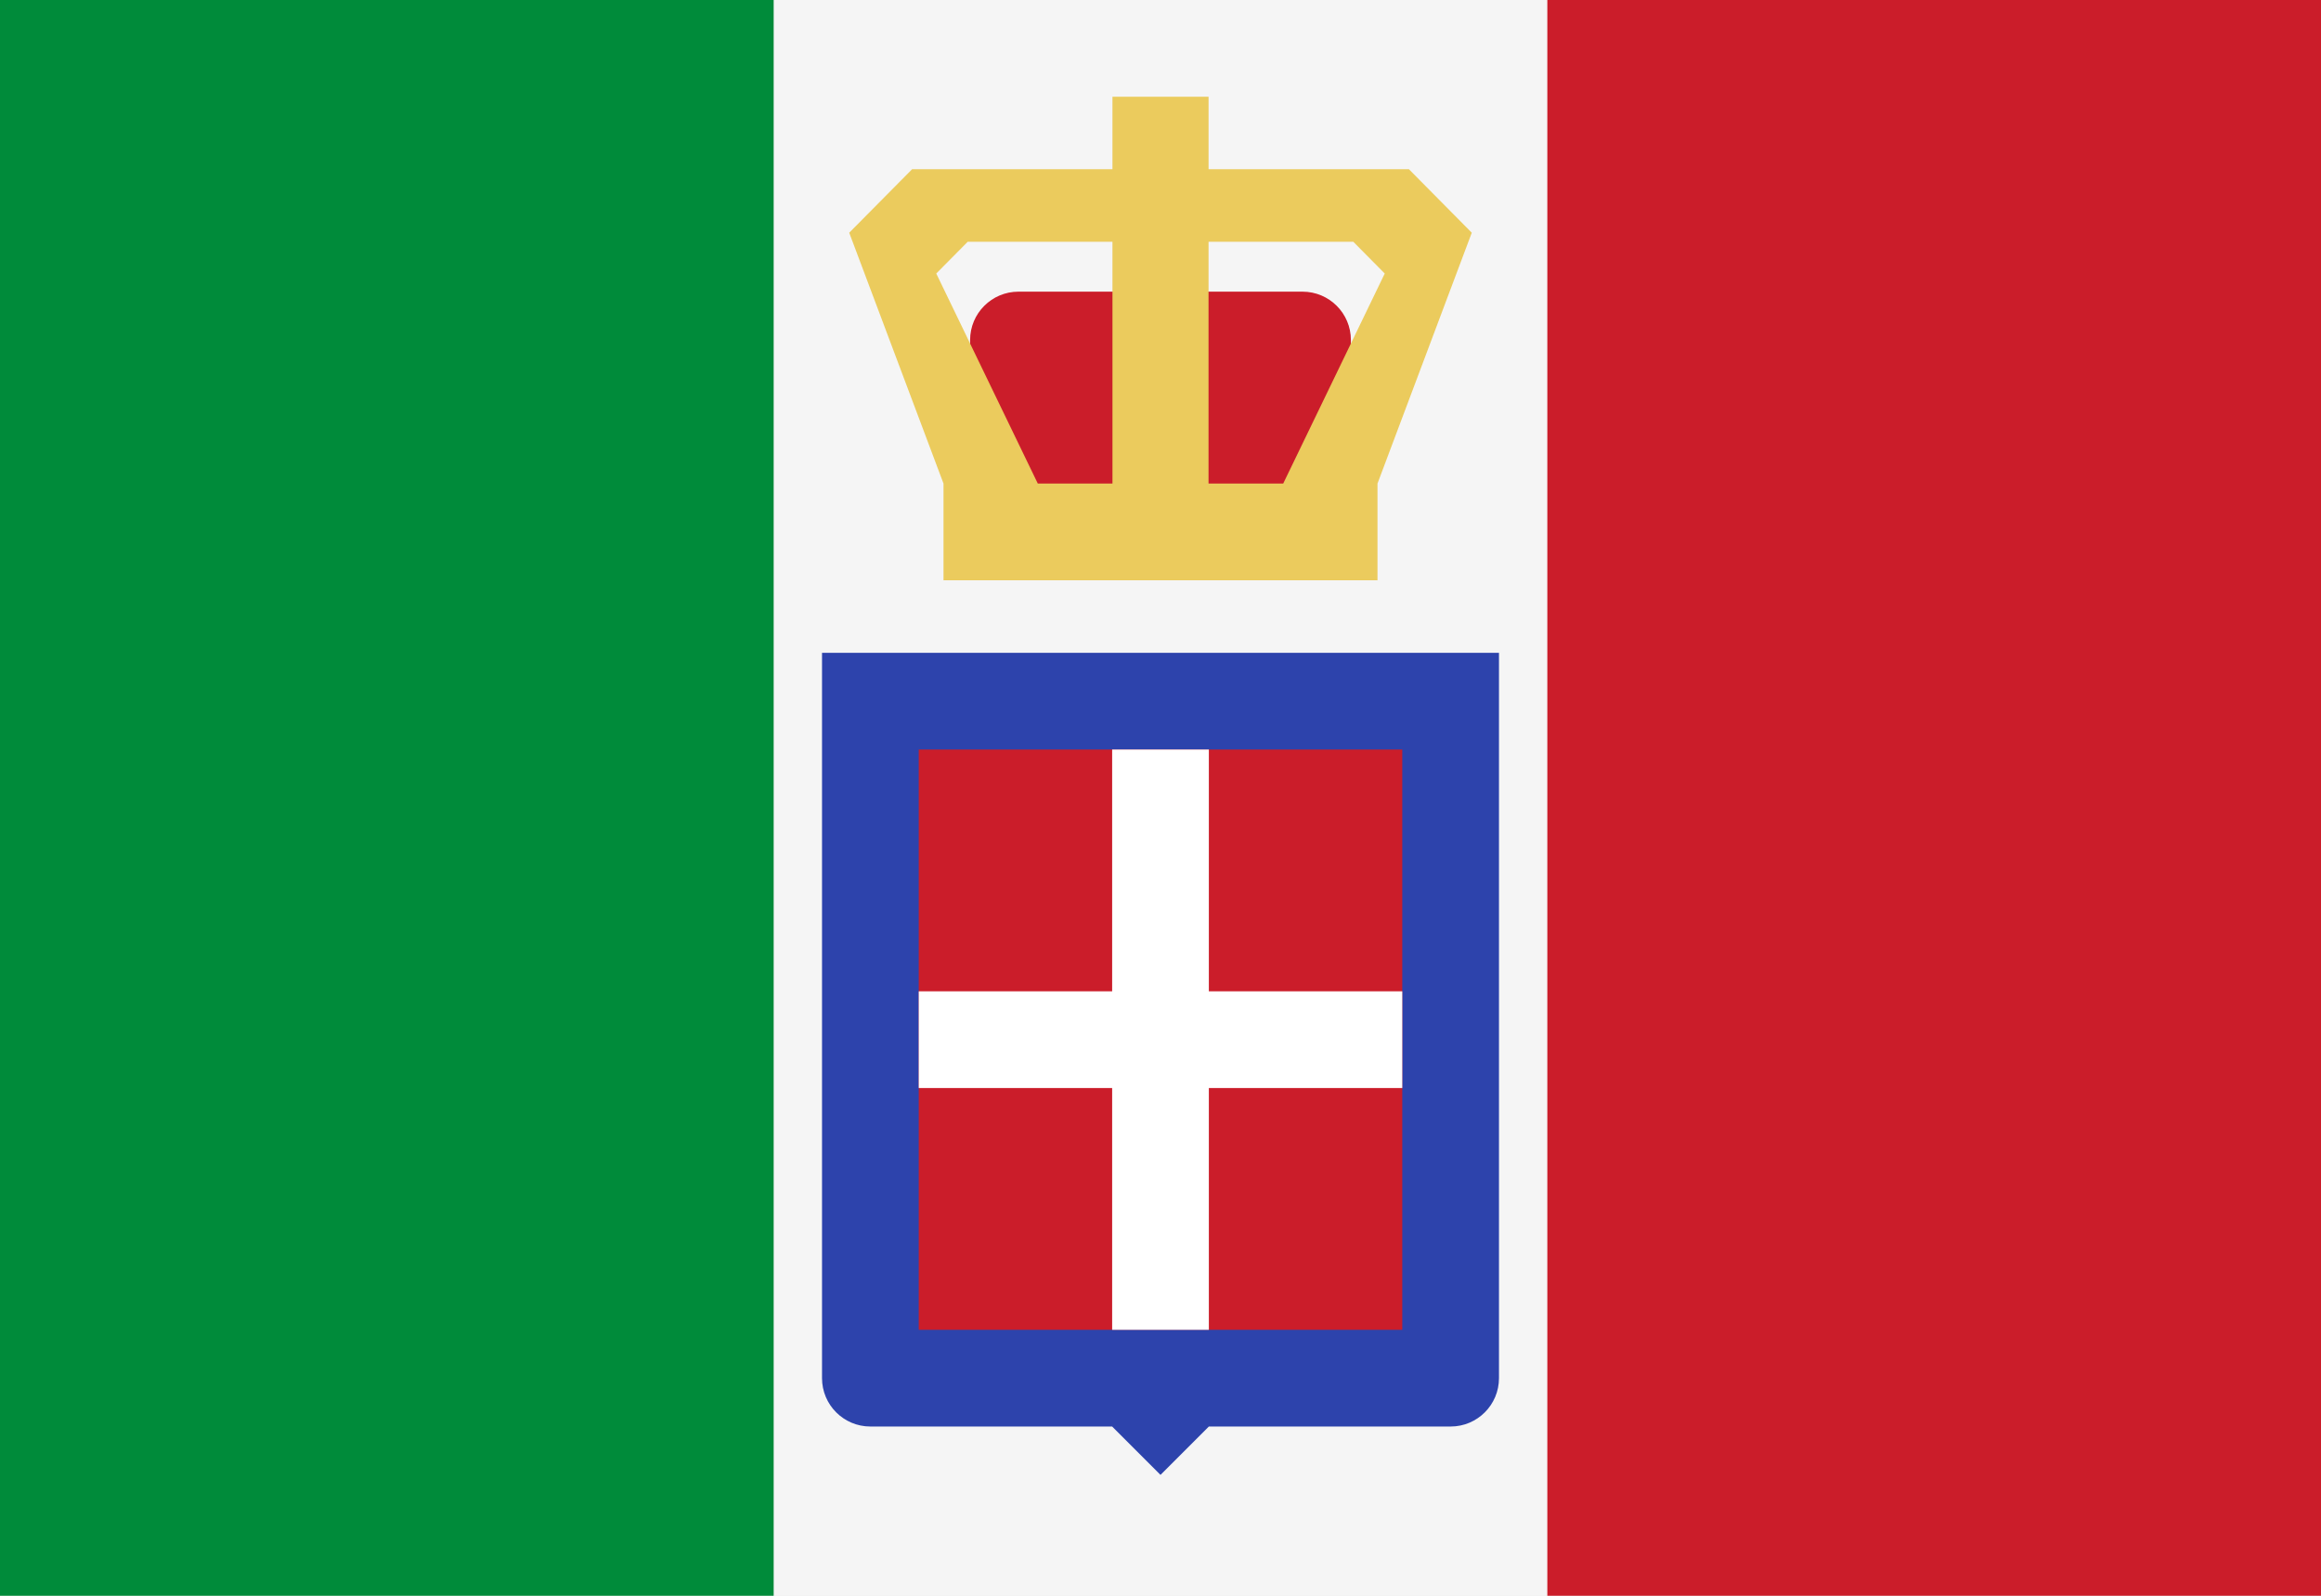
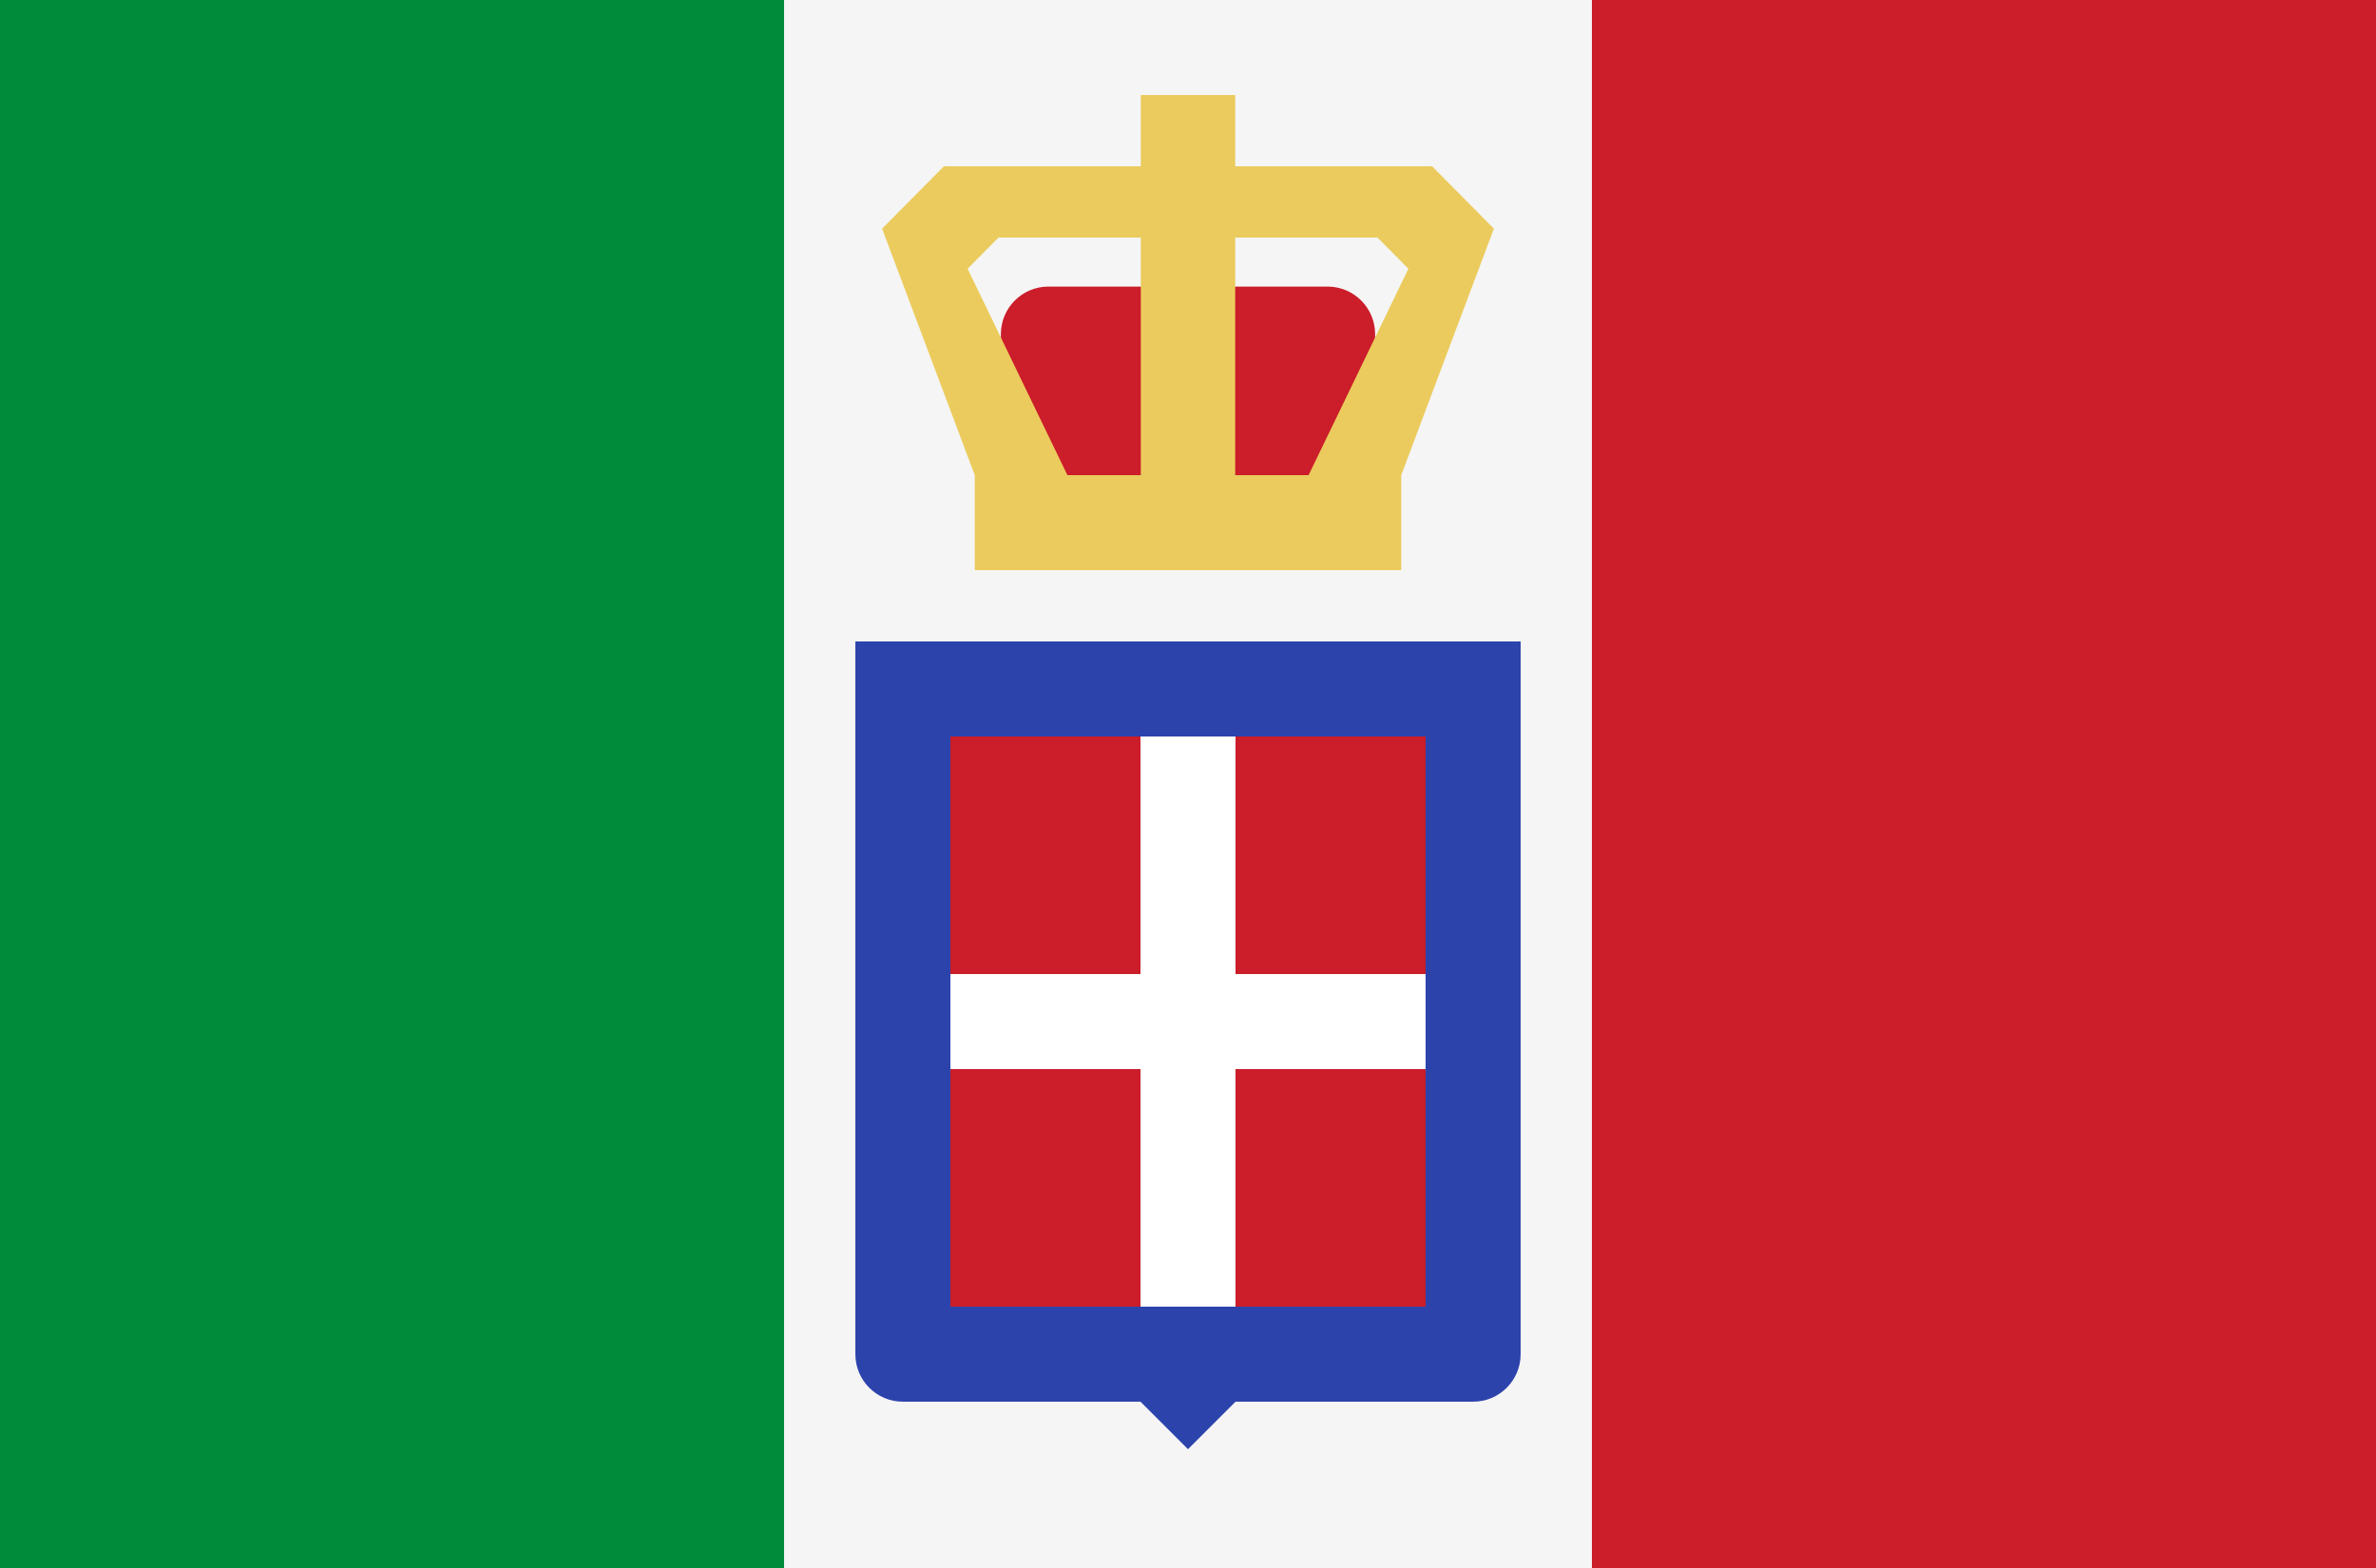
- <svg xmlns="http://www.w3.org/2000/svg" id="country_italy" width="96" height="66" viewBox="0 0 96 66">
+ <svg xmlns="http://www.w3.org/2000/svg" id="country_italy_kingdom" width="100" height="66" viewBox="0 0 100 66">
  <defs>
    <style>
      .cls-1 {
        fill: #f5f5f5;
      }

      .cls-2 {
        fill: #008b3a;
      }

      .cls-3 {
        fill: #cb1d2a;
      }

      .cls-4 {
        fill: #2d43ac;
      }

      .cls-4, .cls-5, .cls-6 {
        fill-rule: evenodd;
      }

      .cls-5 {
        fill: #fff;
      }

      .cls-6 {
        fill: #ebcb5d;
      }
    </style>
  </defs>
-   <g id="country_italy-2" data-name="country_italy">
-     <rect class="cls-1" x="31" width="34" height="66" />
-     <rect class="cls-2" width="32" height="66" />
-     <rect class="cls-3" x="64" width="32" height="66" />
-     <path class="cls-4" d="M34,27H62V57a2,2,0,0,1-2,2H36a2,2,0,0,1-2-2V27ZM46,59l2,2,2-2H46Z" />
-     <rect class="cls-3" x="38" y="31" width="20" height="24" />
-     <path class="cls-5" d="M58,45H50V55H46V45H38V41h8V31h4V41h8v4Z" />
-     <rect class="cls-3" x="40.125" y="12.063" width="15.75" height="11.438" rx="2" ry="2" />
-     <path class="cls-6" d="M60.875,9.625L56.975,20v4H39.025V20l-3.9-10.375L37.725,7h8.288V4h3.975V7h8.288ZM40.025,10l-1.3,1.313L42.925,20h3.088V10H40.025Zm9.962,0V20h3.088l4.2-8.687L55.975,10H49.988Z" />
-   </g>
+   <rect class="cls-1" x="33" width="34" height="66" />
+   <rect class="cls-2" width="33" height="66" />
+   <rect class="cls-3" x="67" width="33" height="66" />
+   <path class="cls-4" d="M36,27H64V57a2,2,0,0,1-2,2H38a2,2,0,0,1-2-2V27ZM48,59l2,2,2-2H48Z" />
+   <rect class="cls-3" x="40" y="31" width="20" height="24" />
+   <path class="cls-5" d="M60,45H52V55H48V45H40V41h8V31h4V41h8v4Z" />
+   <rect class="cls-3" x="42.125" y="12.063" width="15.75" height="11.438" rx="2" ry="2" />
+   <path class="cls-6" d="M62.875,9.625L58.975,20v4H41.025V20l-3.9-10.375L39.725,7h8.288V4h3.975V7h8.288ZM42.025,10l-1.3,1.313L44.925,20h3.088V10H42.025Zm9.962,0V20h3.088l4.2-8.687L57.975,10H51.988Z" />
</svg>
